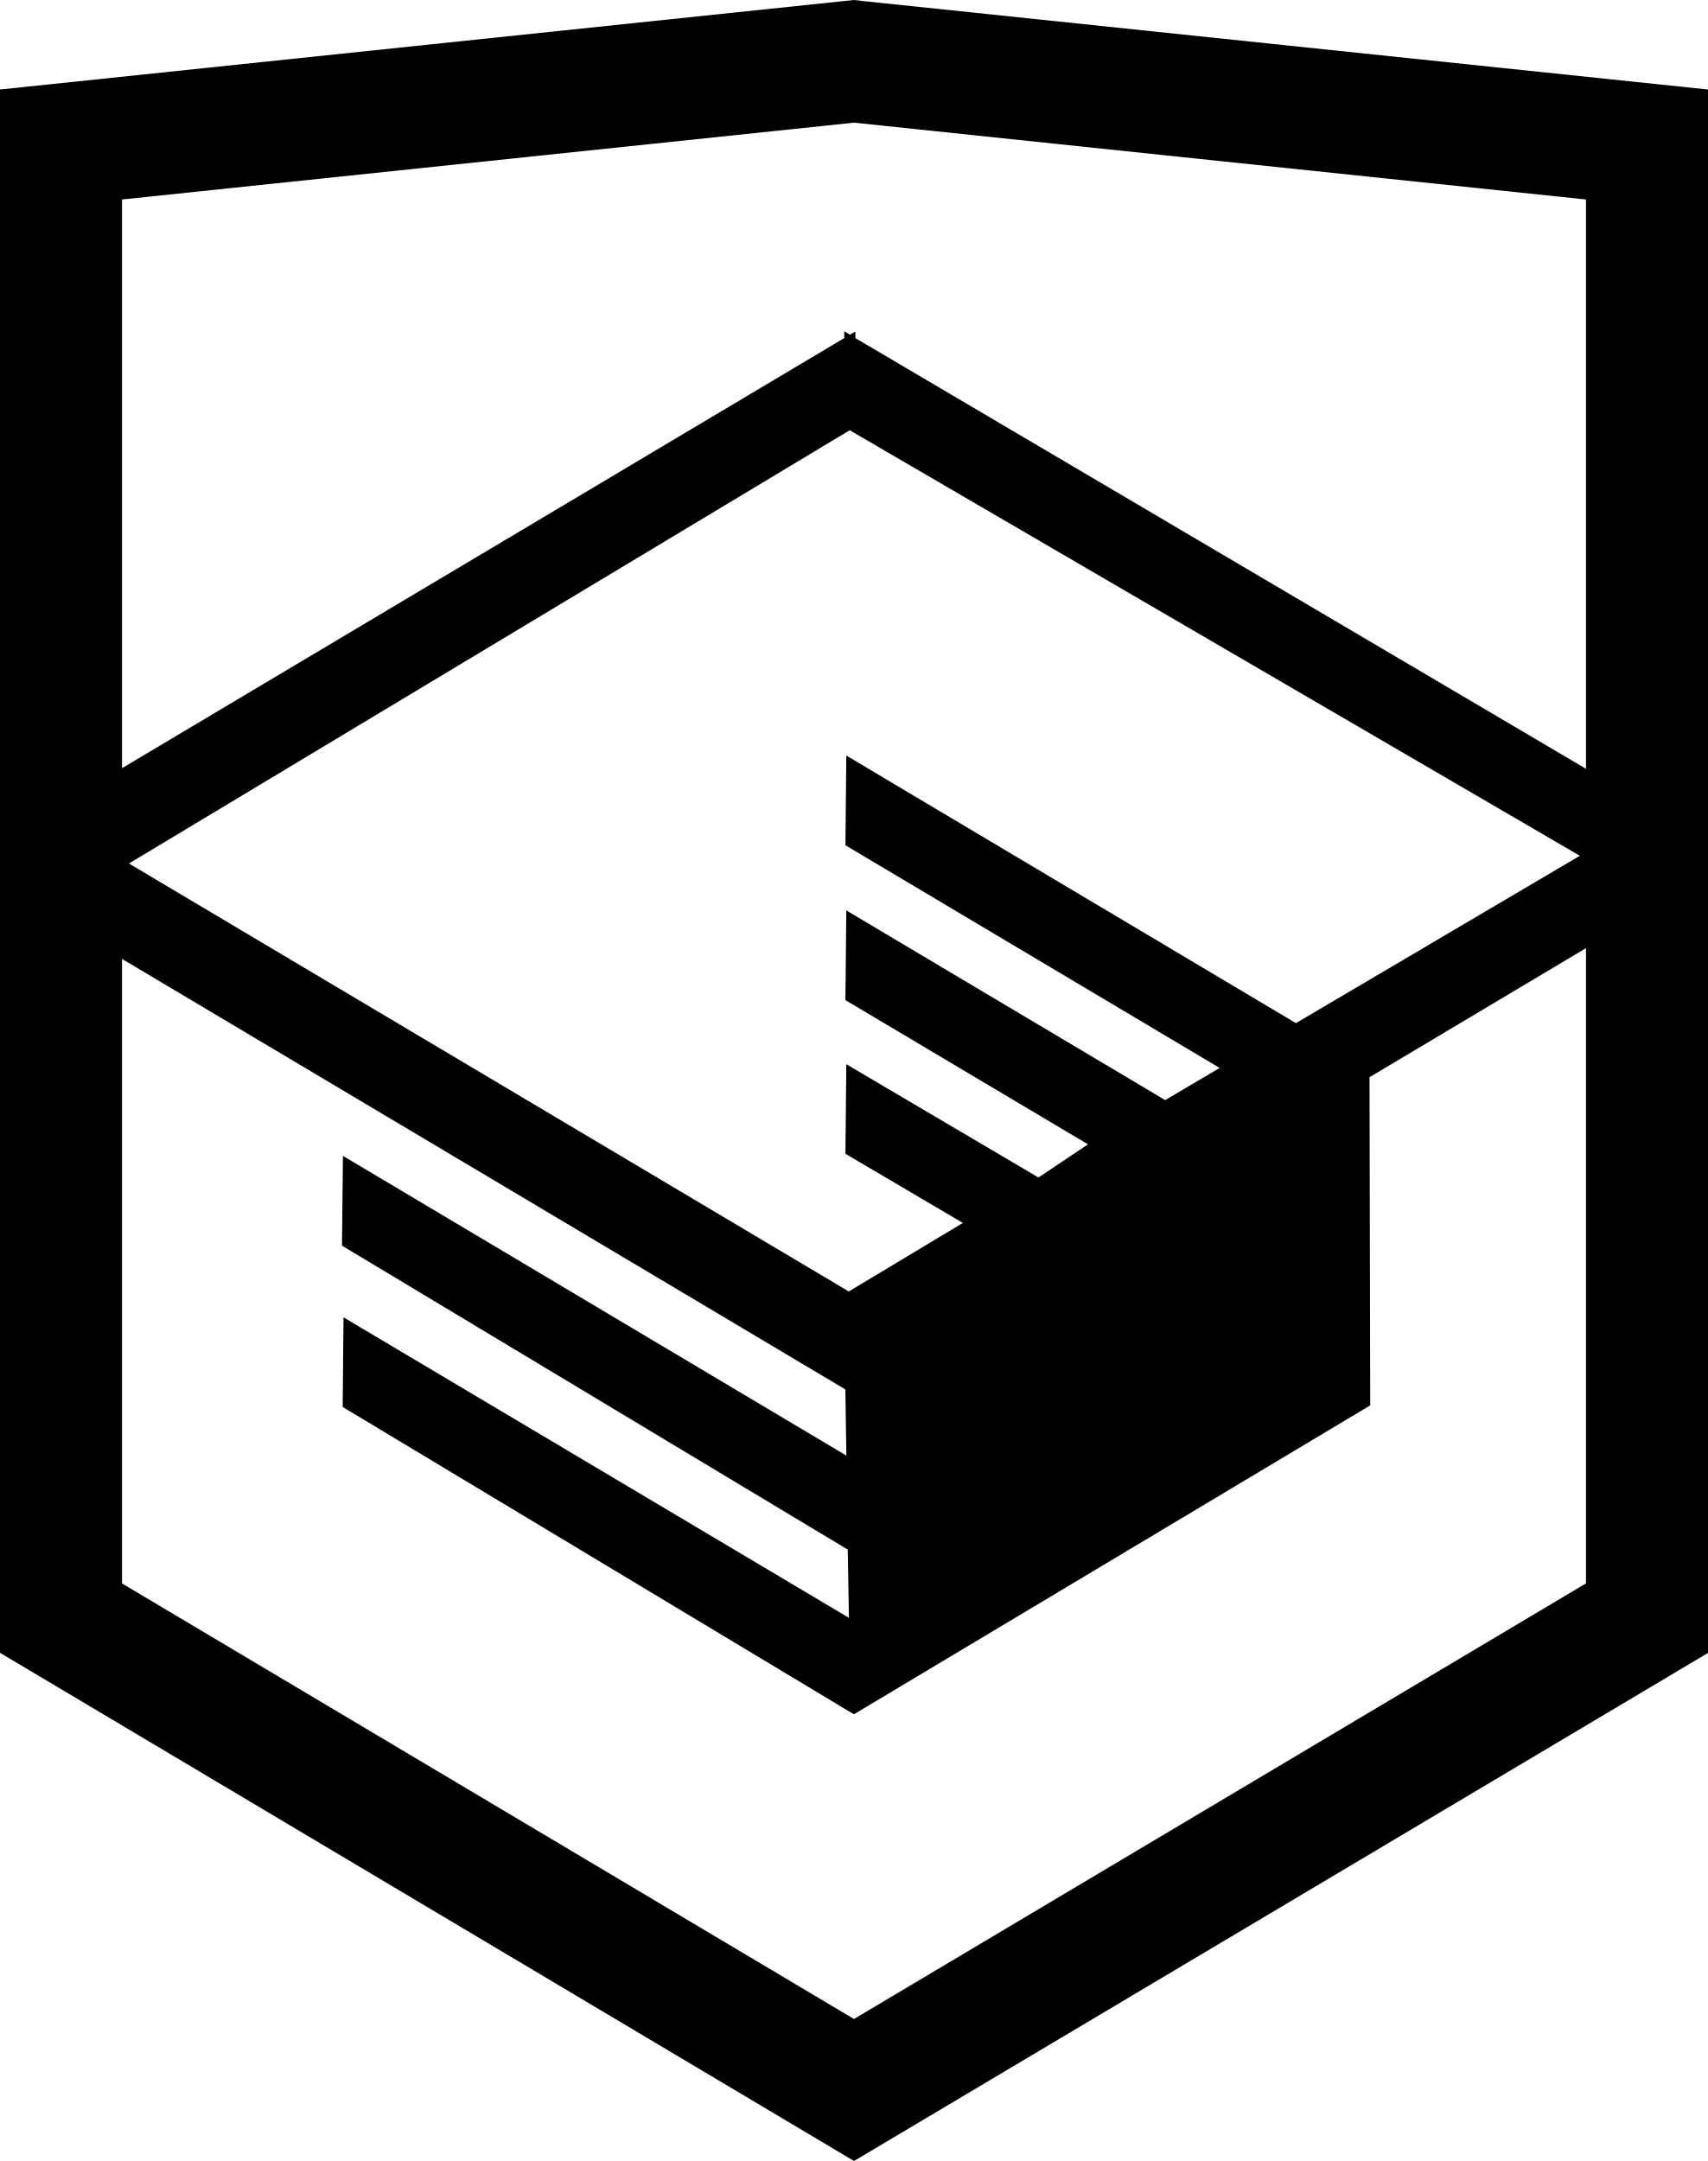
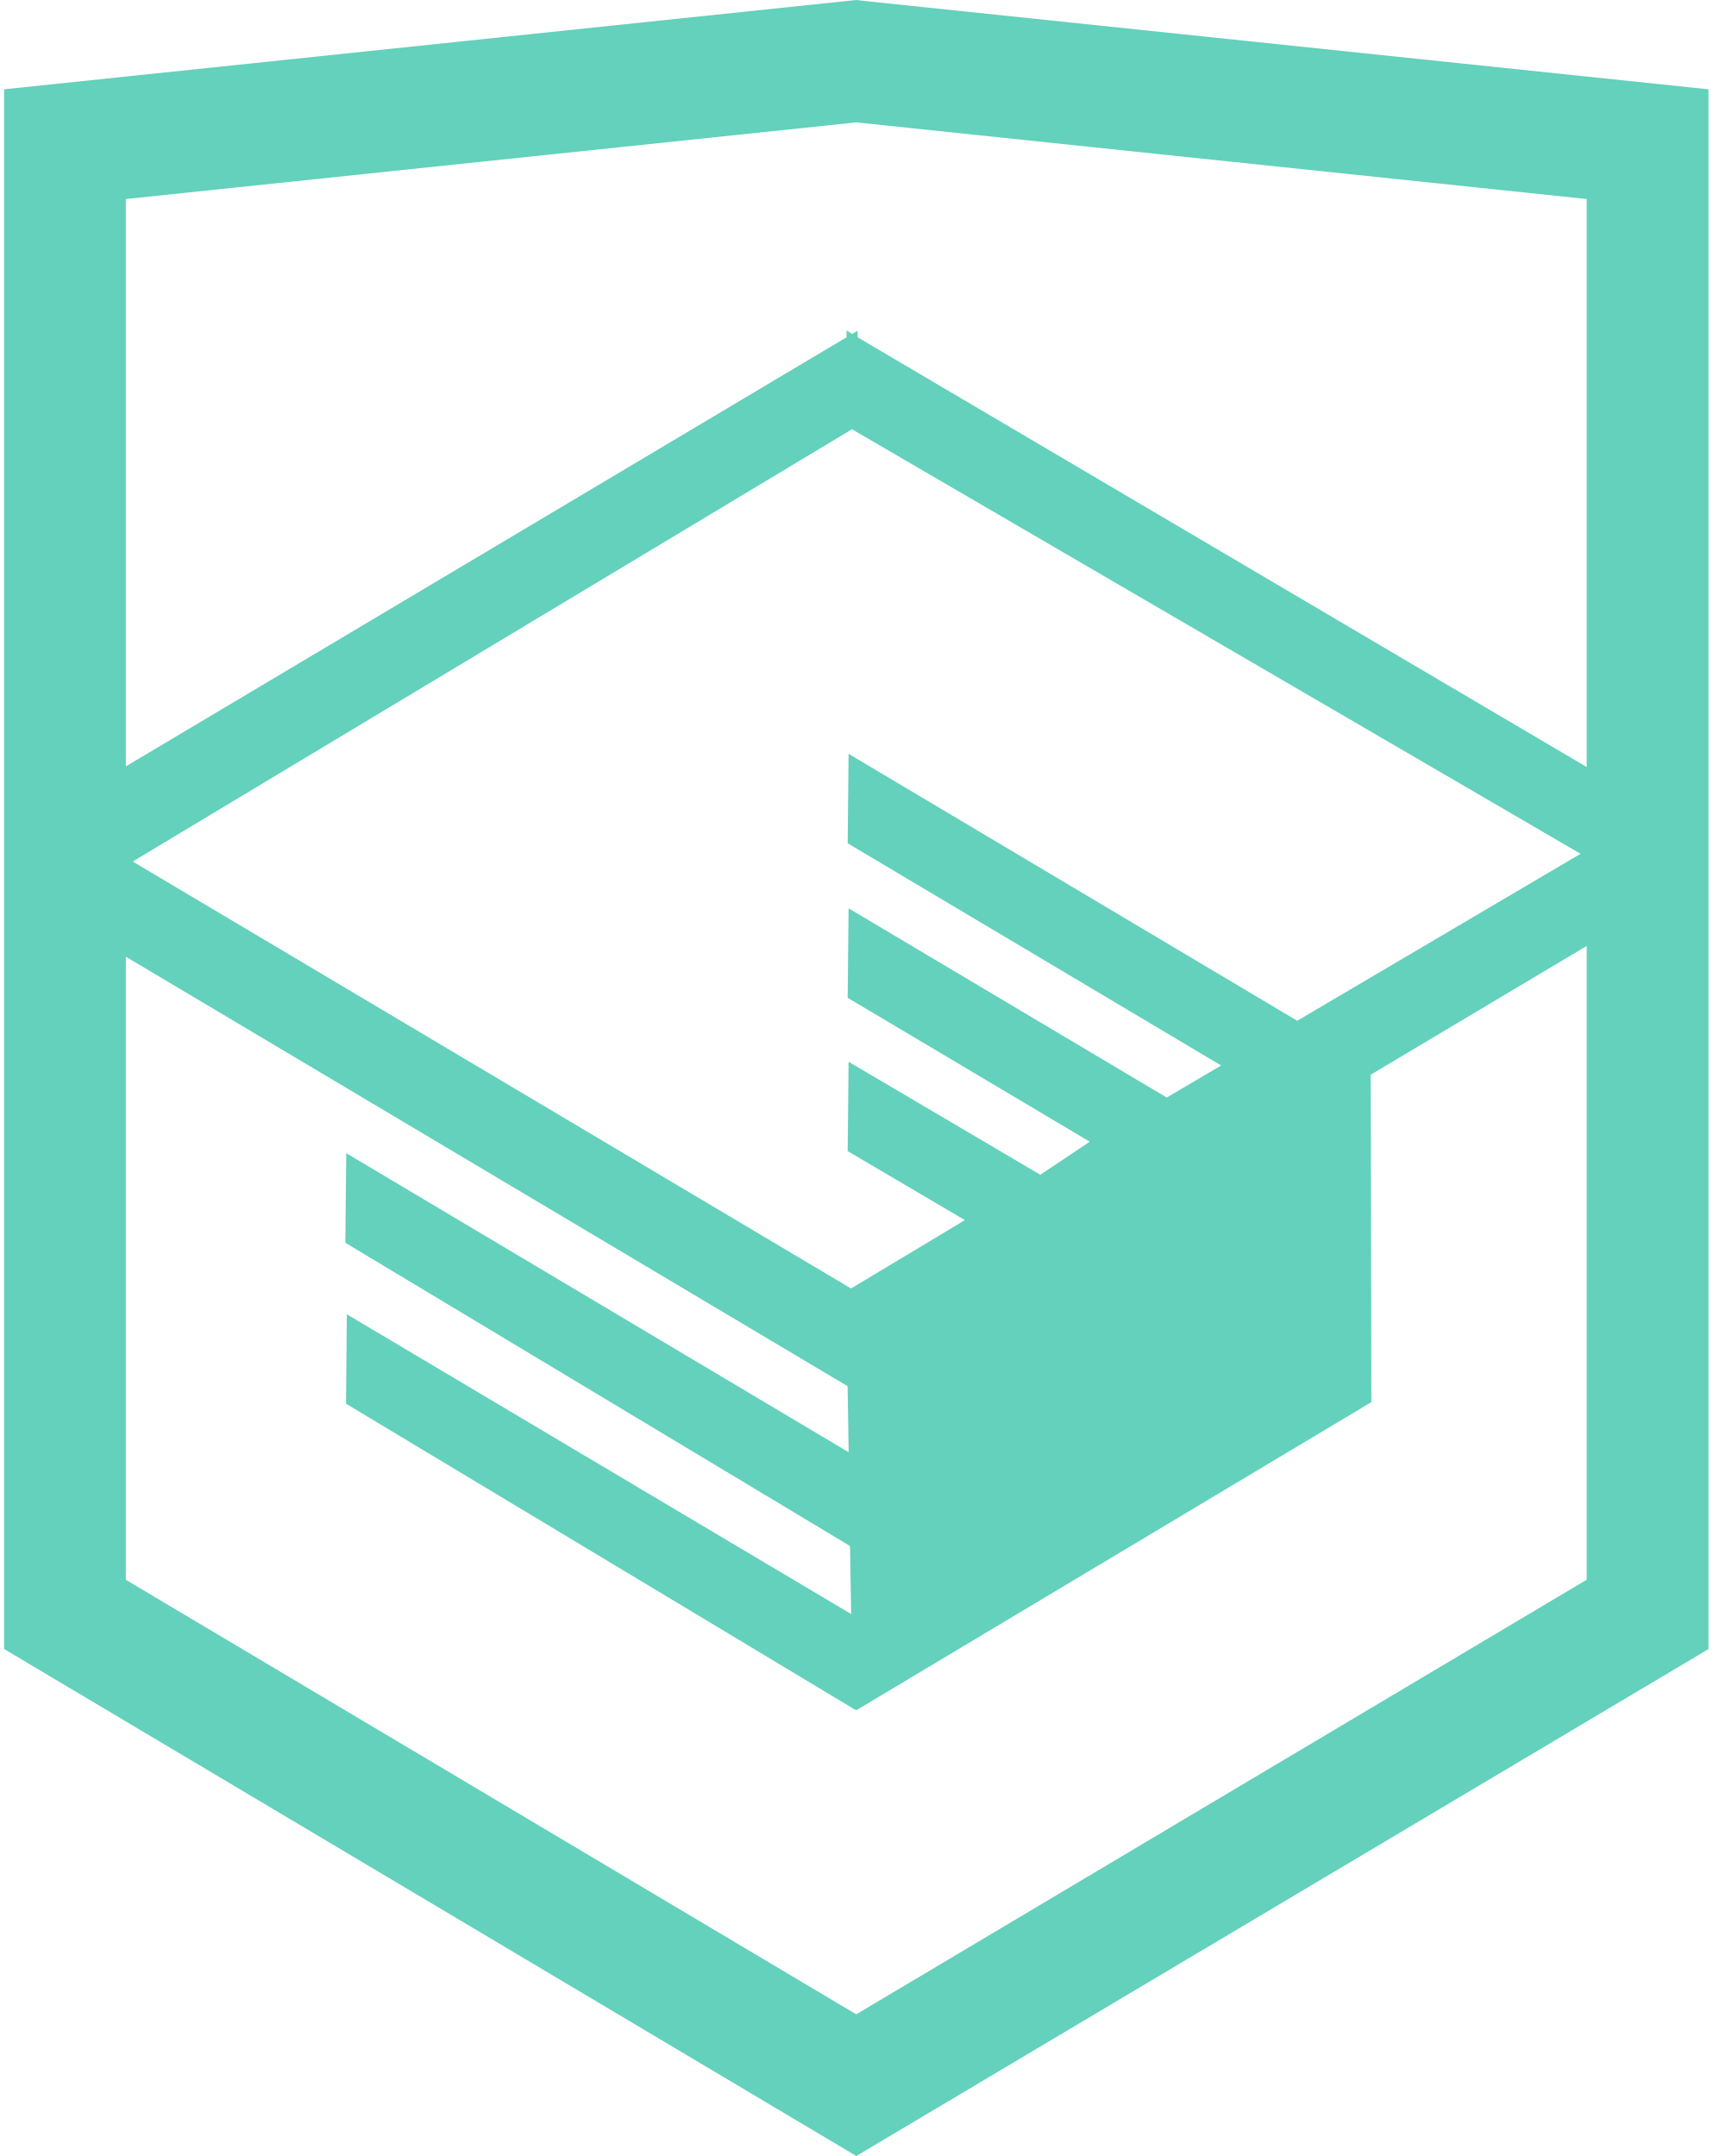
- <svg xmlns="http://www.w3.org/2000/svg" version="1.1" id="Layer_1" x="0px" y="0px" width="26.943px" height="34.09px" viewBox="0 0 26.943 34.09" enable-background="new 0 0 26.943 34.09" xml:space="preserve">
-   <path d="M13.62,0.017L13.472,0L0,1.412v24.661l13.473,8.017l13.43-7.99l0.042-0.025V1.412L13.62,0.017z M25.019,12.127L13.495,5.334 L13.494,5.23l-0.087,0.05l-0.088-0.056v0.109L1.925,12.118V3.147l11.548-1.212l11.547,1.212V12.127z M13.405,6.787L24.923,13.5 l-4.479,2.64l-7.093-4.221l-0.014,1.415l5.904,3.513l-0.86,0.507l-5.03-2.992l-0.014,1.415l3.827,2.275l-0.782,0.523l-3.031-1.787 l-0.014,1.413l1.853,1.091l-1.8,1.081L2.034,13.622L13.405,6.787z M1.925,15.127l11.411,6.791l0.016,1.044L5.41,18.234L5.395,19.65 l7.979,4.795l0.018,1.076l-7.973-4.74l-0.013,1.414l8.021,4.822l0.046,0.025l8.143-4.872l-0.011-5.177l3.415-2.036v10.021 L13.472,31.85L1.925,24.979V15.127z" />
+ <svg xmlns="http://www.w3.org/2000/svg" version="1.1" id="Layer_1" x="0px" y="0px" width="27px" height="34px" viewBox="0 0 26.943 34.09" enable-background="new 0 0 26.943 34.09" xml:space="preserve">
+   <path fill="#63d1bb" d="M13.62,0.017L13.472,0L0,1.412v24.661l13.473,8.017l13.43-7.99l0.042-0.025V1.412L13.62,0.017z M25.019,12.127L13.495,5.334 L13.494,5.23l-0.087,0.05l-0.088-0.056v0.109L1.925,12.118V3.147l11.548-1.212l11.547,1.212V12.127z M13.405,6.787L24.923,13.5 l-4.479,2.64l-7.093-4.221l-0.014,1.415l5.904,3.513l-0.86,0.507l-5.03-2.992l-0.014,1.415l3.827,2.275l-0.782,0.523l-3.031-1.787 l-0.014,1.413l1.853,1.091l-1.8,1.081L2.034,13.622L13.405,6.787z M1.925,15.127l11.411,6.791l0.016,1.044L5.41,18.234L5.395,19.65 l7.979,4.795l0.018,1.076l-7.973-4.74l-0.013,1.414l8.021,4.822l0.046,0.025l8.143-4.872l-0.011-5.177l3.415-2.036v10.021 L13.472,31.85L1.925,24.979V15.127z" />
</svg>
